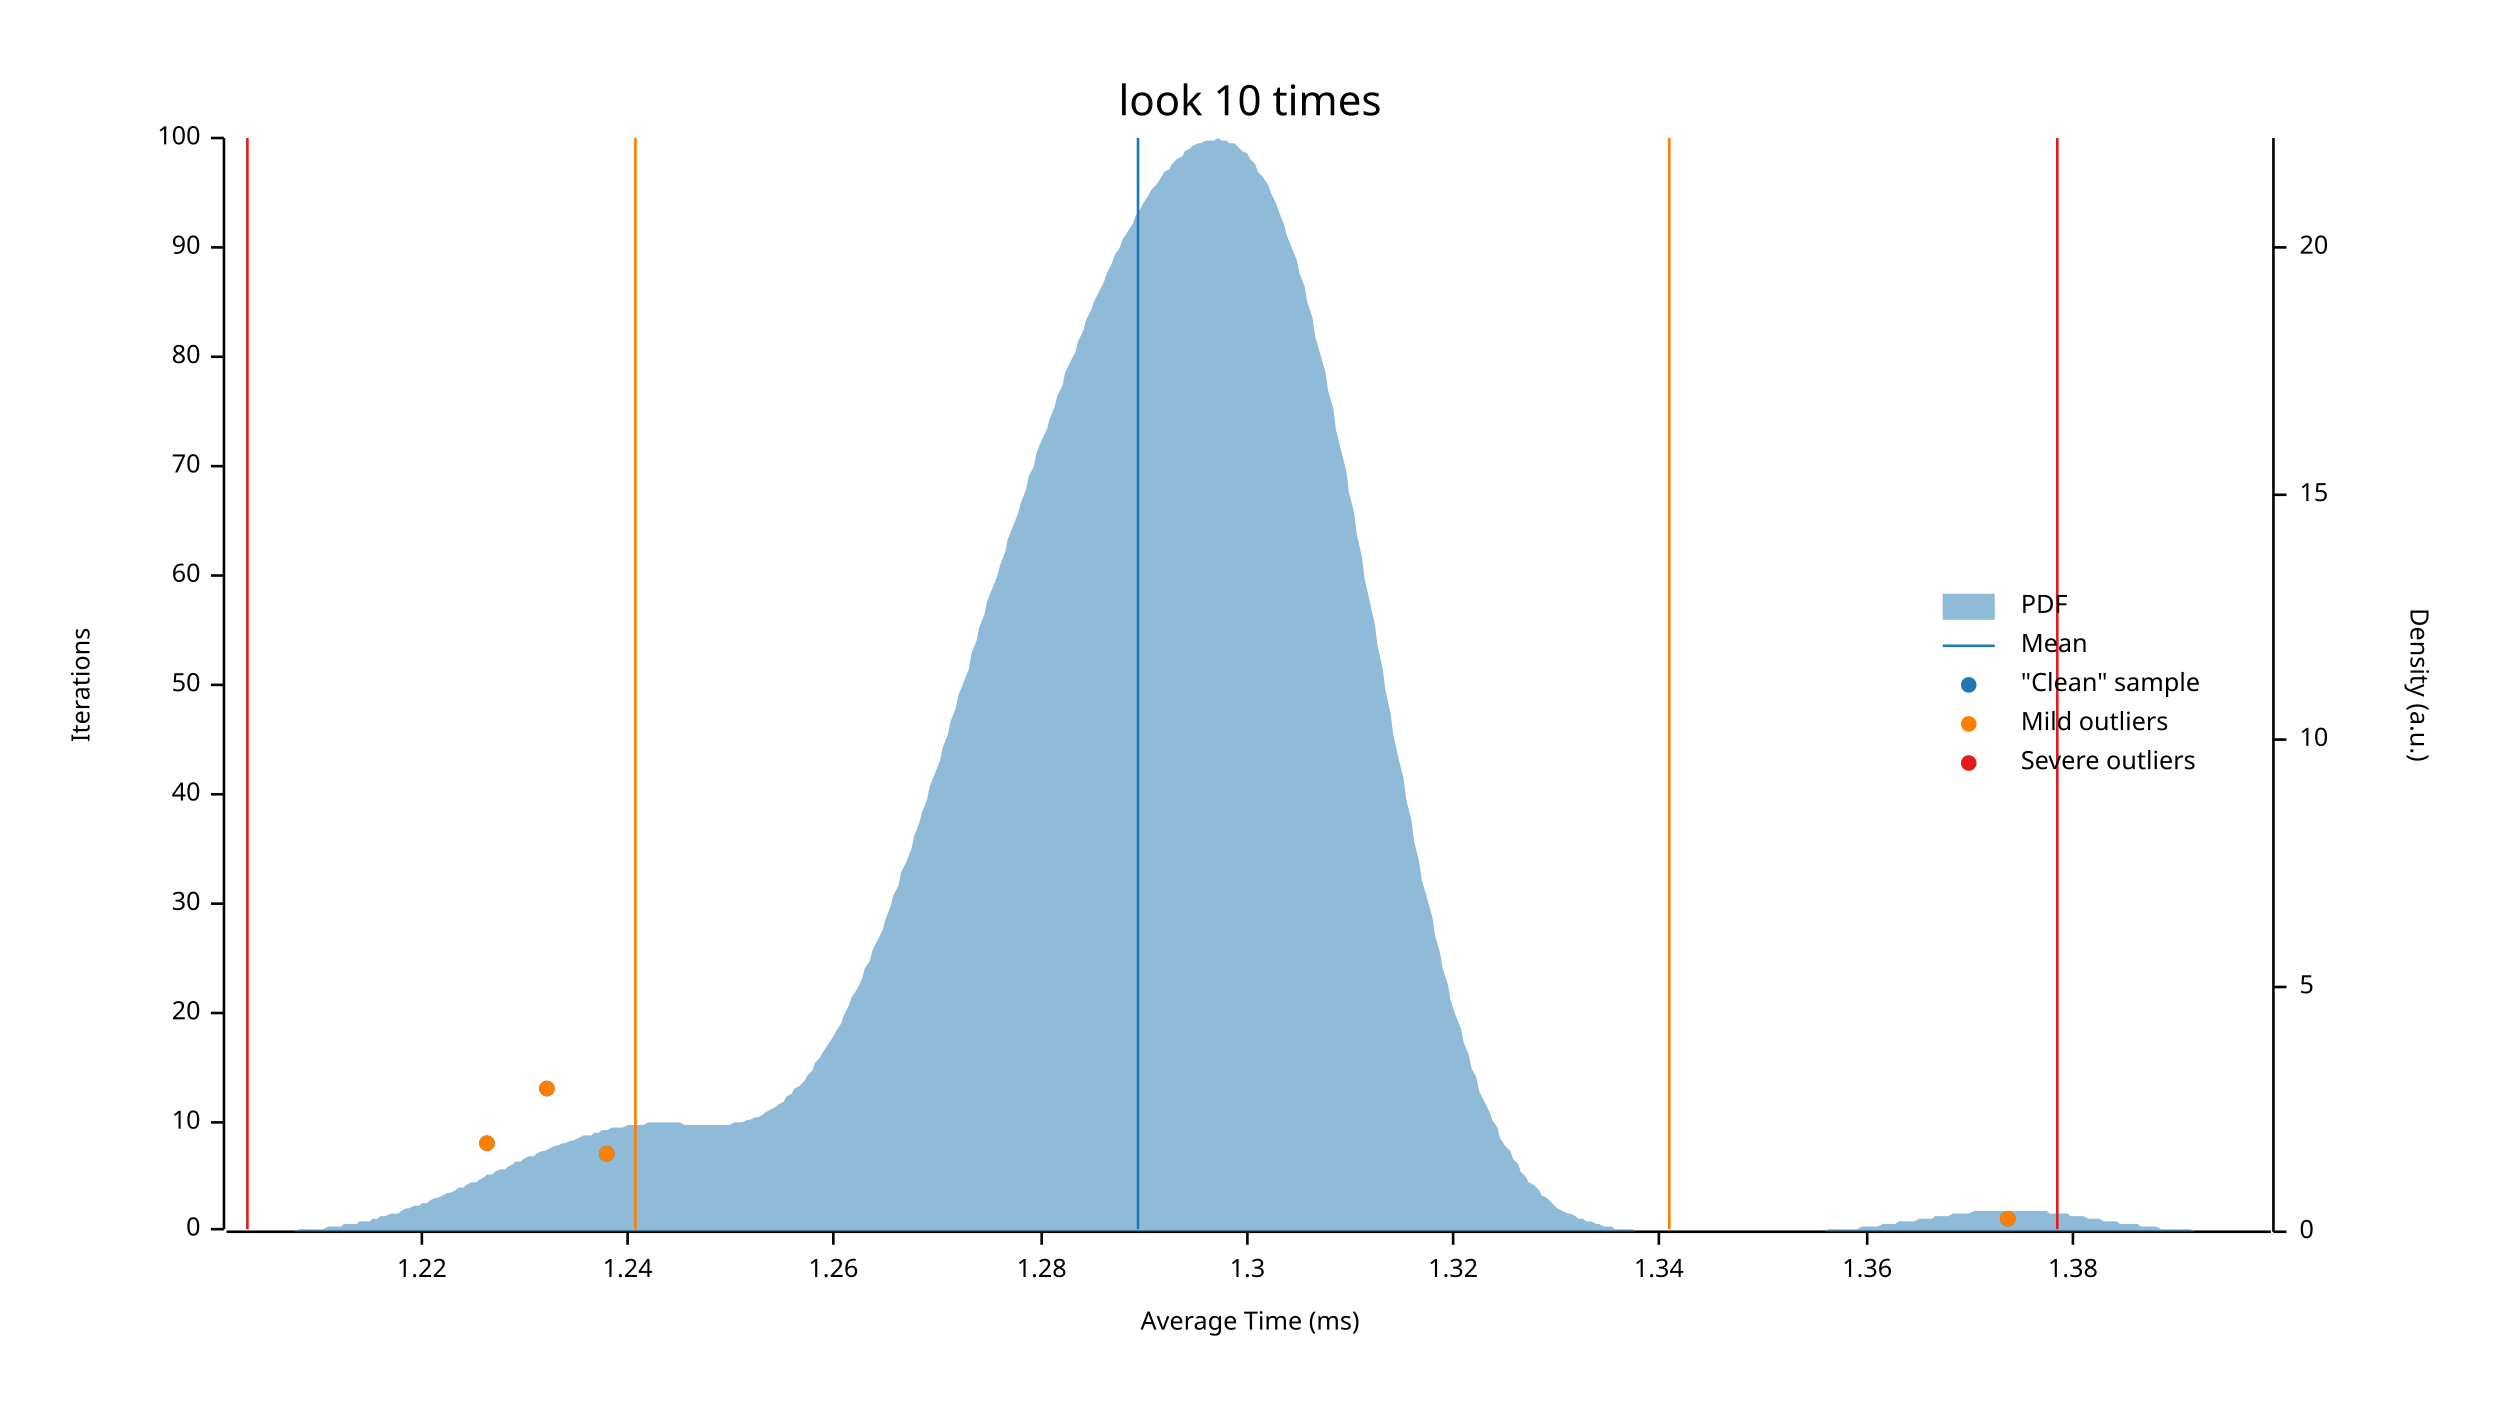
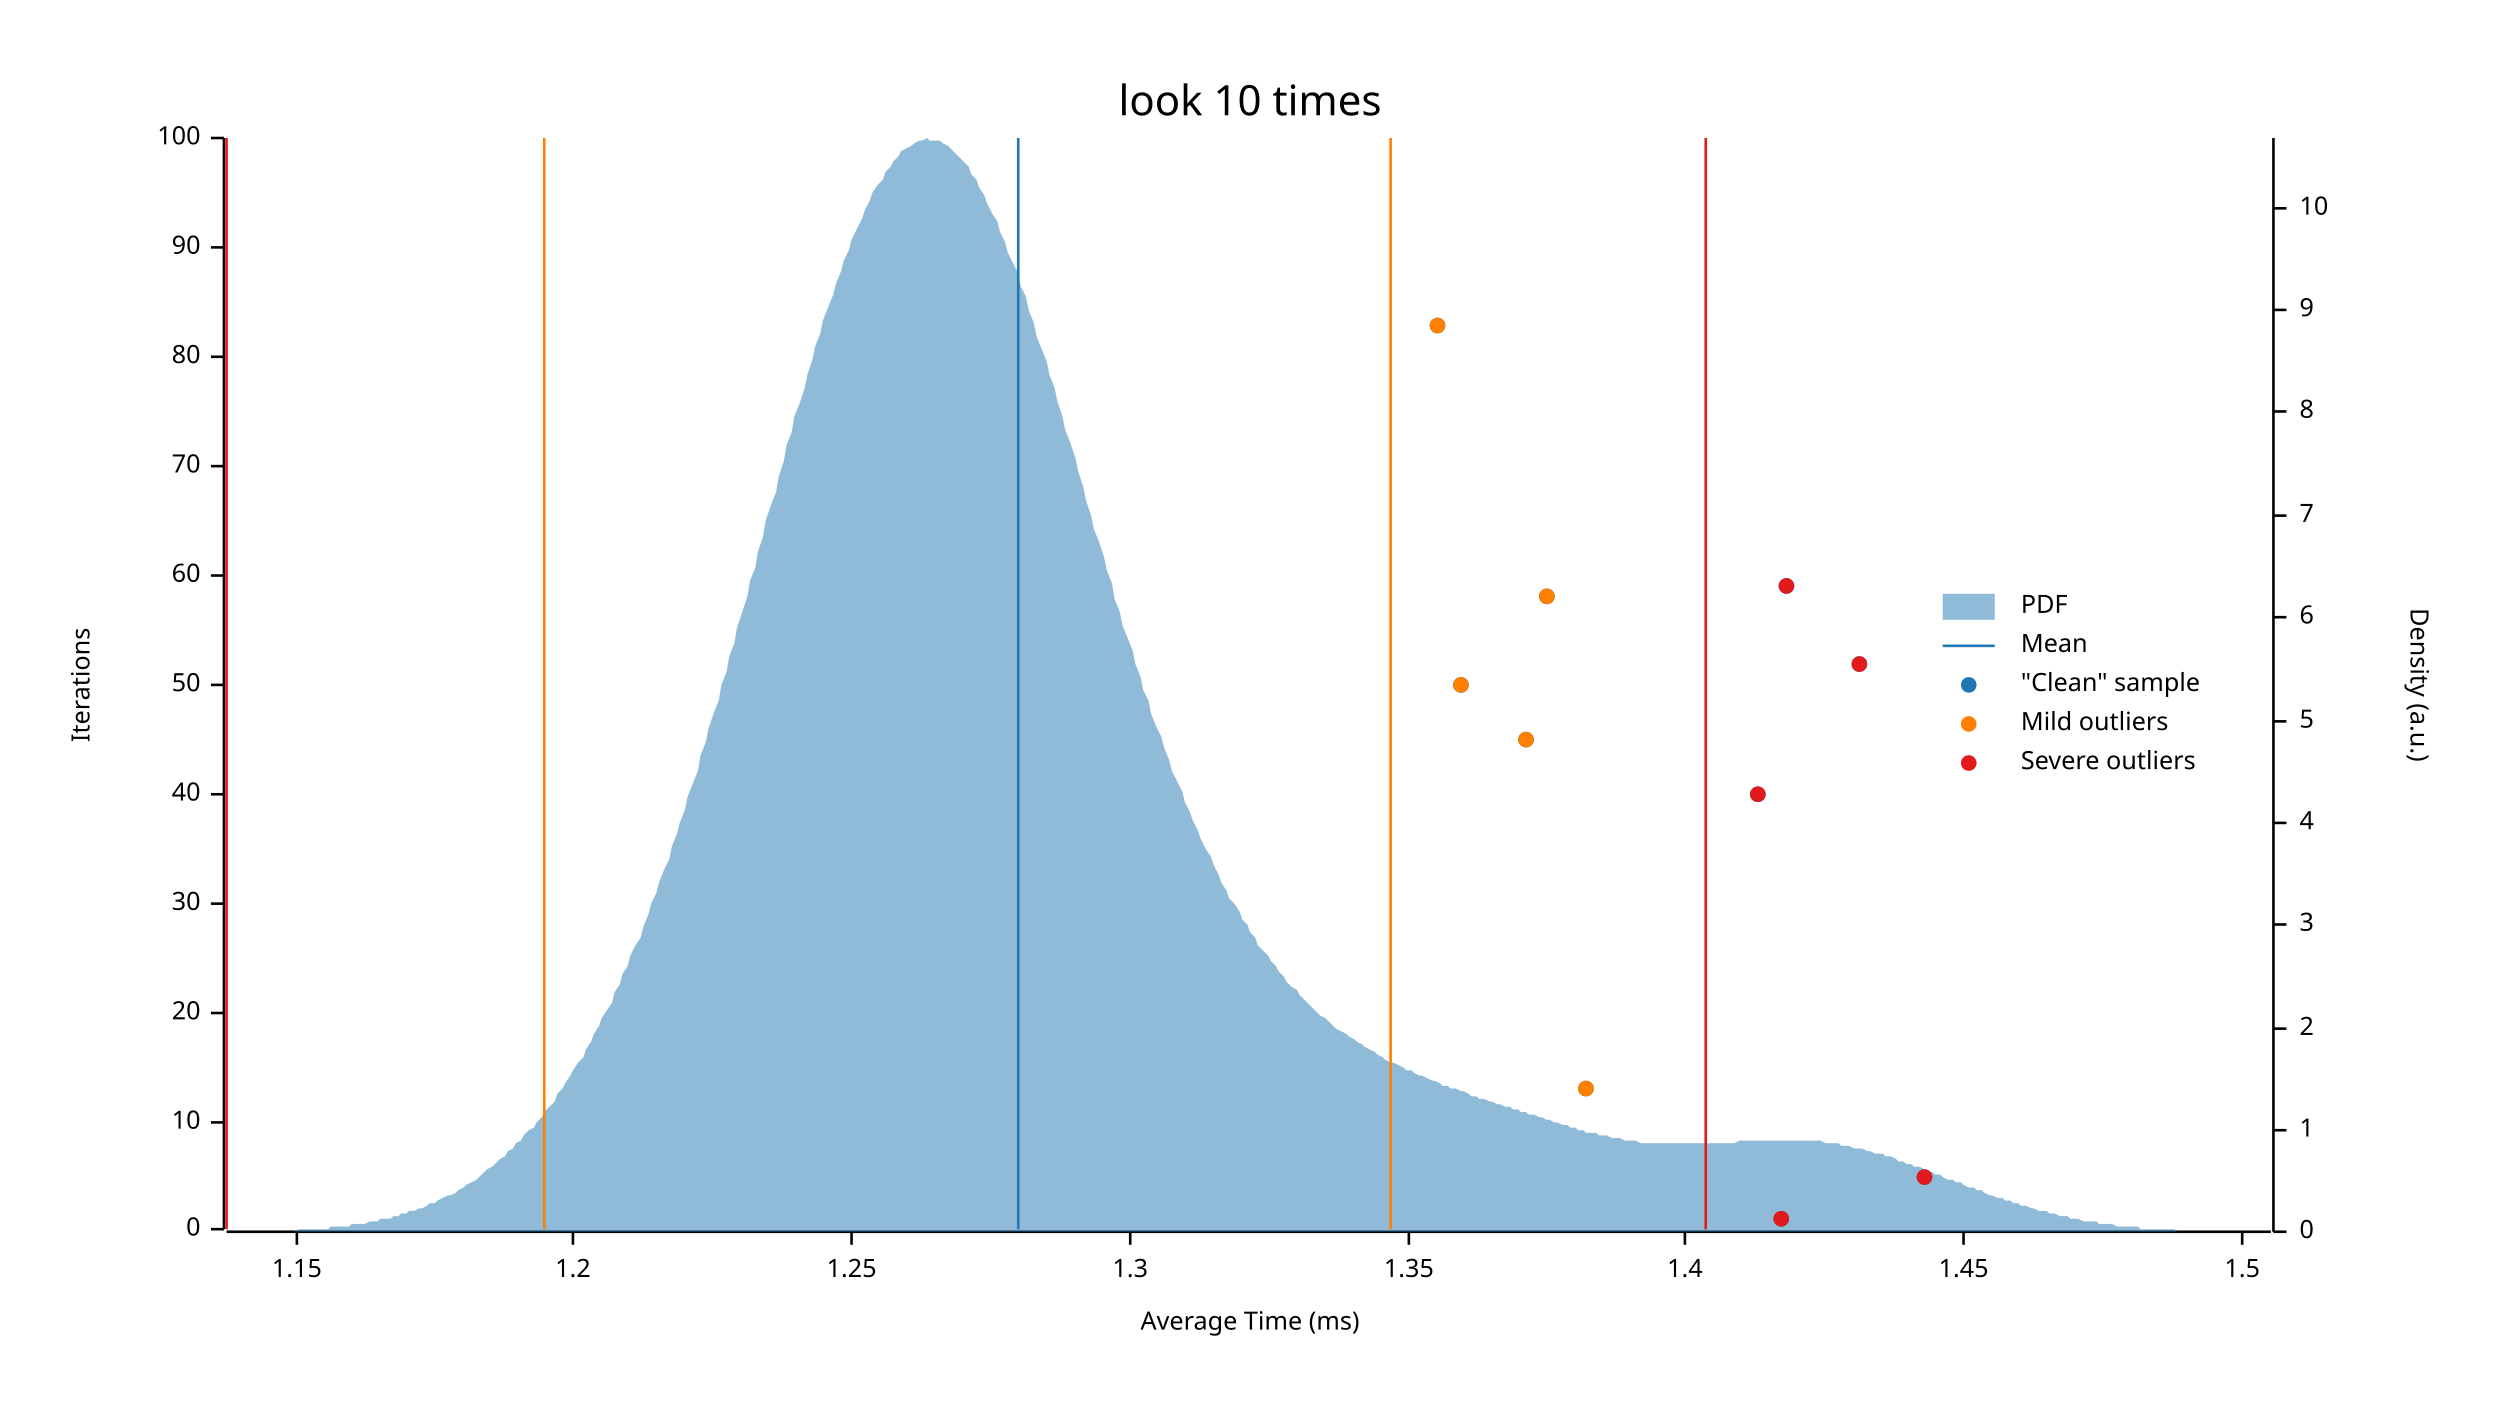
<svg xmlns="http://www.w3.org/2000/svg" width="960" height="540" viewBox="0 0 960 540">
  <text x="480" y="32" dy="0.76em" text-anchor="middle" font-family="sans-serif" font-size="16.129" opacity="1" fill="#000000">
look 10 times
</text>
  <text x="27" y="263" dy="0.76em" text-anchor="middle" font-family="sans-serif" font-size="9.677" opacity="1" fill="#000000" transform="rotate(270, 27, 263)">
Iterations
</text>
  <text x="480" y="513" dy="-0.5ex" text-anchor="middle" font-family="sans-serif" font-size="9.677" opacity="1" fill="#000000">
Average Time (ms)
</text>
  <polyline fill="none" opacity="1" stroke="#000000" stroke-width="1" points="86,53 86,472 " />
  <text x="77" y="472" dy="0.5ex" text-anchor="end" font-family="sans-serif" font-size="9.677" opacity="1" fill="#000000">
0
</text>
  <polyline fill="none" opacity="1" stroke="#000000" stroke-width="1" points="81,472 86,472 " />
  <text x="77" y="431" dy="0.5ex" text-anchor="end" font-family="sans-serif" font-size="9.677" opacity="1" fill="#000000">
10
</text>
  <polyline fill="none" opacity="1" stroke="#000000" stroke-width="1" points="81,431 86,431 " />
  <text x="77" y="389" dy="0.5ex" text-anchor="end" font-family="sans-serif" font-size="9.677" opacity="1" fill="#000000">
20
</text>
  <polyline fill="none" opacity="1" stroke="#000000" stroke-width="1" points="81,389 86,389 " />
  <text x="77" y="347" dy="0.5ex" text-anchor="end" font-family="sans-serif" font-size="9.677" opacity="1" fill="#000000">
30
</text>
  <polyline fill="none" opacity="1" stroke="#000000" stroke-width="1" points="81,347 86,347 " />
  <text x="77" y="305" dy="0.5ex" text-anchor="end" font-family="sans-serif" font-size="9.677" opacity="1" fill="#000000">
40
</text>
  <polyline fill="none" opacity="1" stroke="#000000" stroke-width="1" points="81,305 86,305 " />
  <text x="77" y="263" dy="0.5ex" text-anchor="end" font-family="sans-serif" font-size="9.677" opacity="1" fill="#000000">
50
</text>
  <polyline fill="none" opacity="1" stroke="#000000" stroke-width="1" points="81,263 86,263 " />
  <text x="77" y="221" dy="0.5ex" text-anchor="end" font-family="sans-serif" font-size="9.677" opacity="1" fill="#000000">
60
</text>
  <polyline fill="none" opacity="1" stroke="#000000" stroke-width="1" points="81,221 86,221 " />
  <text x="77" y="179" dy="0.5ex" text-anchor="end" font-family="sans-serif" font-size="9.677" opacity="1" fill="#000000">
70
</text>
  <polyline fill="none" opacity="1" stroke="#000000" stroke-width="1" points="81,179 86,179 " />
  <text x="77" y="137" dy="0.5ex" text-anchor="end" font-family="sans-serif" font-size="9.677" opacity="1" fill="#000000">
80
</text>
  <polyline fill="none" opacity="1" stroke="#000000" stroke-width="1" points="81,137 86,137 " />
  <text x="77" y="95" dy="0.5ex" text-anchor="end" font-family="sans-serif" font-size="9.677" opacity="1" fill="#000000">
90
</text>
  <polyline fill="none" opacity="1" stroke="#000000" stroke-width="1" points="81,95 86,95 " />
  <text x="77" y="53" dy="0.5ex" text-anchor="end" font-family="sans-serif" font-size="9.677" opacity="1" fill="#000000">
100
</text>
  <polyline fill="none" opacity="1" stroke="#000000" stroke-width="1" points="81,53 86,53 " />
  <polyline fill="none" opacity="1" stroke="#000000" stroke-width="1" points="87,473 872,473 " />
-   <text x="162" y="483" dy="0.76em" text-anchor="middle" font-family="sans-serif" font-size="9.677" opacity="1" fill="#000000">
- 1.22
+   <text x="114" y="483" dy="0.76em" text-anchor="middle" font-family="sans-serif" font-size="9.677" opacity="1" fill="#000000">
+ 1.15
</text>
-   <polyline fill="none" opacity="1" stroke="#000000" stroke-width="1" points="162,473 162,478 " />
-   <text x="241" y="483" dy="0.76em" text-anchor="middle" font-family="sans-serif" font-size="9.677" opacity="1" fill="#000000">
- 1.24
+   <polyline fill="none" opacity="1" stroke="#000000" stroke-width="1" points="114,473 114,478 " />
+   <text x="220" y="483" dy="0.76em" text-anchor="middle" font-family="sans-serif" font-size="9.677" opacity="1" fill="#000000">
+ 1.2
</text>
-   <polyline fill="none" opacity="1" stroke="#000000" stroke-width="1" points="241,473 241,478 " />
-   <text x="320" y="483" dy="0.76em" text-anchor="middle" font-family="sans-serif" font-size="9.677" opacity="1" fill="#000000">
- 1.26
+   <polyline fill="none" opacity="1" stroke="#000000" stroke-width="1" points="220,473 220,478 " />
+   <text x="327" y="483" dy="0.76em" text-anchor="middle" font-family="sans-serif" font-size="9.677" opacity="1" fill="#000000">
+ 1.25
</text>
-   <polyline fill="none" opacity="1" stroke="#000000" stroke-width="1" points="320,473 320,478 " />
-   <text x="400" y="483" dy="0.76em" text-anchor="middle" font-family="sans-serif" font-size="9.677" opacity="1" fill="#000000">
- 1.28
- </text>
-   <polyline fill="none" opacity="1" stroke="#000000" stroke-width="1" points="400,473 400,478 " />
-   <text x="479" y="483" dy="0.76em" text-anchor="middle" font-family="sans-serif" font-size="9.677" opacity="1" fill="#000000">
+   <polyline fill="none" opacity="1" stroke="#000000" stroke-width="1" points="327,473 327,478 " />
+   <text x="434" y="483" dy="0.76em" text-anchor="middle" font-family="sans-serif" font-size="9.677" opacity="1" fill="#000000">
1.3
</text>
-   <polyline fill="none" opacity="1" stroke="#000000" stroke-width="1" points="479,473 479,478 " />
-   <text x="558" y="483" dy="0.76em" text-anchor="middle" font-family="sans-serif" font-size="9.677" opacity="1" fill="#000000">
- 1.32
+   <polyline fill="none" opacity="1" stroke="#000000" stroke-width="1" points="434,473 434,478 " />
+   <text x="541" y="483" dy="0.76em" text-anchor="middle" font-family="sans-serif" font-size="9.677" opacity="1" fill="#000000">
+ 1.35
</text>
-   <polyline fill="none" opacity="1" stroke="#000000" stroke-width="1" points="558,473 558,478 " />
-   <text x="637" y="483" dy="0.76em" text-anchor="middle" font-family="sans-serif" font-size="9.677" opacity="1" fill="#000000">
- 1.34
+   <polyline fill="none" opacity="1" stroke="#000000" stroke-width="1" points="541,473 541,478 " />
+   <text x="647" y="483" dy="0.76em" text-anchor="middle" font-family="sans-serif" font-size="9.677" opacity="1" fill="#000000">
+ 1.4
</text>
-   <polyline fill="none" opacity="1" stroke="#000000" stroke-width="1" points="637,473 637,478 " />
-   <text x="717" y="483" dy="0.76em" text-anchor="middle" font-family="sans-serif" font-size="9.677" opacity="1" fill="#000000">
- 1.36
+   <polyline fill="none" opacity="1" stroke="#000000" stroke-width="1" points="647,473 647,478 " />
+   <text x="754" y="483" dy="0.76em" text-anchor="middle" font-family="sans-serif" font-size="9.677" opacity="1" fill="#000000">
+ 1.45
</text>
-   <polyline fill="none" opacity="1" stroke="#000000" stroke-width="1" points="717,473 717,478 " />
-   <text x="796" y="483" dy="0.76em" text-anchor="middle" font-family="sans-serif" font-size="9.677" opacity="1" fill="#000000">
- 1.38
+   <polyline fill="none" opacity="1" stroke="#000000" stroke-width="1" points="754,473 754,478 " />
+   <text x="861" y="483" dy="0.76em" text-anchor="middle" font-family="sans-serif" font-size="9.677" opacity="1" fill="#000000">
+ 1.5
</text>
-   <polyline fill="none" opacity="1" stroke="#000000" stroke-width="1" points="796,473 796,478 " />
+   <polyline fill="none" opacity="1" stroke="#000000" stroke-width="1" points="861,473 861,478 " />
  <text x="933" y="263" dy="0.76em" text-anchor="middle" font-family="sans-serif" font-size="9.677" opacity="1" fill="#000000" transform="rotate(90, 933, 263)">
Density (a.u.)
</text>
  <polyline fill="none" opacity="1" stroke="#000000" stroke-width="1" points="873,53 873,473 " />
  <text x="883" y="473" dy="0.5ex" text-anchor="start" font-family="sans-serif" font-size="9.677" opacity="1" fill="#000000">
0
</text>
  <polyline fill="none" opacity="1" stroke="#000000" stroke-width="1" points="873,473 878,473 " />
-   <text x="883" y="379" dy="0.5ex" text-anchor="start" font-family="sans-serif" font-size="9.677" opacity="1" fill="#000000">
+   <text x="883" y="434" dy="0.5ex" text-anchor="start" font-family="sans-serif" font-size="9.677" opacity="1" fill="#000000">
+ 1
+ </text>
+   <polyline fill="none" opacity="1" stroke="#000000" stroke-width="1" points="873,434 878,434 " />
+   <text x="883" y="395" dy="0.5ex" text-anchor="start" font-family="sans-serif" font-size="9.677" opacity="1" fill="#000000">
+ 2
+ </text>
+   <polyline fill="none" opacity="1" stroke="#000000" stroke-width="1" points="873,395 878,395 " />
+   <text x="883" y="355" dy="0.5ex" text-anchor="start" font-family="sans-serif" font-size="9.677" opacity="1" fill="#000000">
+ 3
+ </text>
+   <polyline fill="none" opacity="1" stroke="#000000" stroke-width="1" points="873,355 878,355 " />
+   <text x="883" y="316" dy="0.5ex" text-anchor="start" font-family="sans-serif" font-size="9.677" opacity="1" fill="#000000">
+ 4
+ </text>
+   <polyline fill="none" opacity="1" stroke="#000000" stroke-width="1" points="873,316 878,316 " />
+   <text x="883" y="277" dy="0.5ex" text-anchor="start" font-family="sans-serif" font-size="9.677" opacity="1" fill="#000000">
5
</text>
-   <polyline fill="none" opacity="1" stroke="#000000" stroke-width="1" points="873,379 878,379 " />
-   <text x="883" y="284" dy="0.5ex" text-anchor="start" font-family="sans-serif" font-size="9.677" opacity="1" fill="#000000">
+   <polyline fill="none" opacity="1" stroke="#000000" stroke-width="1" points="873,277 878,277 " />
+   <text x="883" y="237" dy="0.5ex" text-anchor="start" font-family="sans-serif" font-size="9.677" opacity="1" fill="#000000">
+ 6
+ </text>
+   <polyline fill="none" opacity="1" stroke="#000000" stroke-width="1" points="873,237 878,237 " />
+   <text x="883" y="198" dy="0.5ex" text-anchor="start" font-family="sans-serif" font-size="9.677" opacity="1" fill="#000000">
+ 7
+ </text>
+   <polyline fill="none" opacity="1" stroke="#000000" stroke-width="1" points="873,198 878,198 " />
+   <text x="883" y="158" dy="0.5ex" text-anchor="start" font-family="sans-serif" font-size="9.677" opacity="1" fill="#000000">
+ 8
+ </text>
+   <polyline fill="none" opacity="1" stroke="#000000" stroke-width="1" points="873,158 878,158 " />
+   <text x="883" y="119" dy="0.5ex" text-anchor="start" font-family="sans-serif" font-size="9.677" opacity="1" fill="#000000">
+ 9
+ </text>
+   <polyline fill="none" opacity="1" stroke="#000000" stroke-width="1" points="873,119 878,119 " />
+   <text x="883" y="80" dy="0.5ex" text-anchor="start" font-family="sans-serif" font-size="9.677" opacity="1" fill="#000000">
10
</text>
-   <polyline fill="none" opacity="1" stroke="#000000" stroke-width="1" points="873,284 878,284 " />
-   <text x="883" y="190" dy="0.5ex" text-anchor="start" font-family="sans-serif" font-size="9.677" opacity="1" fill="#000000">
- 15
- </text>
-   <polyline fill="none" opacity="1" stroke="#000000" stroke-width="1" points="873,190 878,190 " />
-   <text x="883" y="95" dy="0.5ex" text-anchor="start" font-family="sans-serif" font-size="9.677" opacity="1" fill="#000000">
- 20
- </text>
-   <polyline fill="none" opacity="1" stroke="#000000" stroke-width="1" points="873,95 878,95 " />
-   <polygon opacity="0.5" fill="#1F78B4" points="87,473 88,473 90,473 91,473 93,473 94,473 96,473 98,473 99,473 101,473 102,473 104,473 105,473 107,473 109,473 110,473 112,473 113,473 115,472 116,472 118,472 120,472 121,472 123,472 124,472 126,471 127,471 129,471 131,471 132,470 134,470 135,470 137,470 138,469 140,469 142,469 143,468 145,468 146,467 148,467 150,466 151,466 153,466 154,465 156,464 157,464 159,463 161,463 162,462 164,462 165,461 167,460 168,460 170,459 172,458 173,458 175,457 176,456 178,456 179,455 181,454 183,454 184,453 186,452 187,451 189,451 190,450 192,449 194,449 195,448 197,447 198,446 200,446 201,445 203,444 205,444 206,443 208,442 209,442 211,441 213,440 214,440 216,439 217,439 219,438 220,438 222,437 224,436 225,436 227,436 228,435 230,435 231,434 233,434 235,433 236,433 238,433 239,433 241,432 242,432 244,432 246,432 247,432 249,431 250,431 252,431 253,431 255,431 257,431 258,431 260,431 261,431 263,432 264,432 266,432 268,432 269,432 271,432 272,432 274,432 276,432 277,432 279,432 280,432 282,431 283,431 285,431 287,430 288,430 290,429 291,429 293,428 294,427 296,426 298,425 299,424 301,423 302,421 304,420 305,418 307,417 309,415 310,413 312,411 313,408 315,406 316,404 318,401 320,398 321,396 323,393 324,390 326,386 327,383 329,380 331,376 332,372 334,369 335,365 337,361 339,357 340,353 342,348 343,344 345,340 346,335 348,331 350,326 351,321 353,316 354,312 356,307 357,302 359,297 361,292 362,287 364,282 365,277 367,272 368,267 370,262 372,257 373,251 375,246 376,241 378,236 379,231 381,226 383,221 384,217 386,212 387,207 389,202 391,197 392,193 394,188 395,183 397,179 398,174 400,169 402,165 403,161 405,156 406,152 408,148 409,143 411,139 413,135 414,131 416,127 417,123 419,119 420,116 422,112 424,108 425,105 427,101 428,98 430,95 431,92 433,89 435,86 436,83 438,80 439,78 441,75 442,73 444,71 446,68 447,66 449,65 450,63 452,61 454,60 455,58 457,57 458,56 460,55 461,55 463,54 465,54 466,54 468,53 469,54 471,54 472,55 474,55 476,57 477,58 479,59 480,61 482,63 483,66 485,68 487,71 488,74 490,78 491,81 493,86 494,90 496,95 498,100 499,105 501,110 502,116 504,122 505,129 507,136 509,143 510,150 512,157 513,165 515,173 517,181 518,189 520,197 521,205 523,214 524,222 526,231 528,240 529,248 531,257 532,265 534,274 535,282 537,291 539,299 540,307 542,315 543,323 545,331 546,338 548,345 550,352 551,359 553,366 554,372 556,378 557,384 559,390 561,395 562,400 564,405 565,410 567,414 568,419 570,423 572,427 573,430 575,433 576,437 578,440 580,442 581,445 583,447 584,450 586,452 587,454 589,455 591,457 592,459 594,460 595,461 597,463 598,464 600,465 602,466 603,466 605,467 606,468 608,468 609,469 611,469 613,470 614,470 616,471 617,471 619,471 620,472 622,472 624,472 625,472 627,472 628,473 630,473 632,473 633,473 635,473 636,473 638,473 639,473 641,473 643,473 644,473 646,473 647,473 649,473 650,473 652,473 654,473 655,473 657,473 658,473 660,473 661,473 663,473 665,473 666,473 668,473 669,473 671,473 672,473 674,473 676,473 677,473 679,473 680,473 682,473 683,473 685,473 687,473 688,473 690,473 691,473 693,473 695,473 696,473 698,473 699,473 701,473 702,472 704,472 706,472 707,472 709,472 710,472 712,472 713,472 715,471 717,471 718,471 720,471 721,471 723,470 724,470 726,470 728,470 729,469 731,469 732,469 734,469 735,469 737,468 739,468 740,468 742,468 743,467 745,467 746,467 748,467 750,466 751,466 753,466 754,466 756,466 758,465 759,465 761,465 762,465 764,465 765,465 767,465 769,465 770,465 772,465 773,465 775,465 776,465 778,465 780,465 781,465 783,465 784,465 786,465 787,466 789,466 791,466 792,466 794,466 795,467 797,467 798,467 800,467 802,468 803,468 805,468 806,468 808,469 809,469 811,469 813,469 814,470 816,470 817,470 819,470 821,470 822,471 824,471 825,471 827,471 828,471 830,472 832,472 833,472 835,472 836,472 838,472 839,472 841,472 843,473 844,473 846,473 847,473 849,473 850,473 852,473 854,473 855,473 857,473 858,473 860,473 861,473 863,473 865,473 866,473 868,473 869,473 871,473 873,473 873,473 87,473 " />
-   <polyline fill="none" opacity="1" stroke="#1F78B4" stroke-width="1" points="437,472 437,53 " />
-   <polyline fill="none" opacity="1" stroke="#FF7F00" stroke-width="1" points="244,472 244,53 " />
-   <polyline fill="none" opacity="1" stroke="#FF7F00" stroke-width="1" points="641,472 641,53 " />
-   <polyline fill="none" opacity="1" stroke="#E31A1C" stroke-width="1" points="95,472 95,53 " />
-   <polyline fill="none" opacity="1" stroke="#E31A1C" stroke-width="1" points="790,472 790,53 " />
-   <circle cx="771" cy="468" r="3" opacity="1" fill="#1F78B4" stroke="none" stroke-width="1" />
-   <circle cx="233" cy="443" r="3" opacity="1" fill="#1F78B4" stroke="none" stroke-width="1" />
-   <circle cx="187" cy="439" r="3" opacity="1" fill="#1F78B4" stroke="none" stroke-width="1" />
-   <circle cx="210" cy="418" r="3" opacity="1" fill="#1F78B4" stroke="none" stroke-width="1" />
-   <circle cx="771" cy="468" r="3" opacity="1" fill="#FF7F00" stroke="none" stroke-width="1" />
-   <circle cx="233" cy="443" r="3" opacity="1" fill="#FF7F00" stroke="none" stroke-width="1" />
-   <circle cx="187" cy="439" r="3" opacity="1" fill="#FF7F00" stroke="none" stroke-width="1" />
-   <circle cx="210" cy="418" r="3" opacity="1" fill="#FF7F00" stroke="none" stroke-width="1" />
+   <polyline fill="none" opacity="1" stroke="#000000" stroke-width="1" points="873,80 878,80 " />
+   <polygon opacity="0.5" fill="#1F78B4" points="87,473 88,473 90,473 91,473 93,473 94,473 96,473 98,473 99,473 101,473 102,473 104,473 105,473 107,473 109,473 110,473 112,473 113,473 115,472 116,472 118,472 120,472 121,472 123,472 124,472 126,472 127,471 129,471 131,471 132,471 134,471 135,470 137,470 138,470 140,470 142,469 143,469 145,469 146,468 148,468 150,468 151,467 153,467 154,466 156,466 157,465 159,465 161,464 162,464 164,463 165,462 167,462 168,461 170,460 172,459 173,459 175,458 176,457 178,456 179,455 181,454 183,453 184,452 186,450 187,449 189,448 190,447 192,445 194,444 195,442 197,441 198,439 200,438 201,436 203,434 205,433 206,431 208,429 209,427 211,425 213,423 214,420 216,418 217,416 219,413 220,411 222,408 224,406 225,403 227,400 228,397 230,394 231,391 233,388 235,385 236,381 238,378 239,374 241,371 242,367 244,363 246,360 247,356 249,351 250,347 252,343 253,339 255,334 257,330 258,325 260,320 261,316 263,311 264,306 266,301 268,296 269,290 271,285 272,280 274,274 276,269 277,263 279,258 280,252 282,247 283,241 285,235 287,229 288,223 290,218 291,212 293,206 294,200 296,194 298,189 299,183 301,177 302,171 304,166 305,160 307,155 309,149 310,144 312,138 313,133 315,128 316,123 318,118 320,113 321,109 323,104 324,100 326,96 327,92 329,88 331,84 332,81 334,77 335,74 337,71 339,69 340,66 342,64 343,62 345,60 346,58 348,57 350,56 351,55 353,54 354,54 356,53 357,54 359,54 361,54 362,55 364,56 365,57 367,59 368,60 370,62 372,64 373,67 375,69 376,72 378,75 379,78 381,82 383,85 384,89 386,93 387,97 389,101 391,105 392,110 394,114 395,119 397,124 398,129 400,134 402,139 403,144 405,149 406,154 408,160 409,165 411,170 413,176 414,181 416,187 417,192 419,198 420,203 422,208 424,214 425,219 427,224 428,230 430,235 431,240 433,245 435,250 436,255 438,260 439,265 441,269 442,274 444,279 446,283 447,287 449,292 450,296 452,300 454,304 455,308 457,312 458,315 460,319 461,322 463,326 465,329 466,332 468,336 469,339 471,342 472,345 474,347 476,350 477,353 479,355 480,358 482,360 483,363 485,365 487,367 488,369 490,371 491,373 493,375 494,377 496,379 498,380 499,382 501,384 502,385 504,387 505,388 507,390 509,391 510,392 512,394 513,395 515,396 517,397 518,398 520,399 521,400 523,401 524,402 526,403 528,404 529,405 531,406 532,407 534,408 535,408 537,409 539,410 540,411 542,411 543,412 545,413 546,413 548,414 550,415 551,415 553,416 554,417 556,417 557,418 559,418 561,419 562,419 564,420 565,421 567,421 568,422 570,422 572,423 573,423 575,424 576,424 578,425 580,425 581,426 583,426 584,427 586,427 587,428 589,428 591,429 592,429 594,430 595,430 597,431 598,431 600,432 602,432 603,433 605,433 606,434 608,434 609,435 611,435 613,435 614,436 616,436 617,436 619,437 620,437 622,437 624,438 625,438 627,438 628,438 630,439 632,439 633,439 635,439 636,439 638,439 639,439 641,439 643,439 644,439 646,439 647,439 649,439 650,439 652,439 654,439 655,439 657,439 658,439 660,439 661,439 663,439 665,439 666,439 668,438 669,438 671,438 672,438 674,438 676,438 677,438 679,438 680,438 682,438 683,438 685,438 687,438 688,438 690,438 691,438 693,438 695,438 696,438 698,438 699,438 701,439 702,439 704,439 706,439 707,440 709,440 710,440 712,441 713,441 715,441 717,442 718,442 720,443 721,443 723,443 724,444 726,444 728,445 729,446 731,446 732,447 734,447 735,448 737,448 739,449 740,450 742,450 743,451 745,451 746,452 748,453 750,453 751,454 753,454 754,455 756,456 758,456 759,457 761,457 762,458 764,459 765,459 767,460 769,460 770,461 772,461 773,462 775,462 776,463 778,463 780,464 781,464 783,465 784,465 786,465 787,466 789,466 791,467 792,467 794,467 795,468 797,468 798,468 800,469 802,469 803,469 805,469 806,470 808,470 809,470 811,470 813,471 814,471 816,471 817,471 819,471 821,471 822,472 824,472 825,472 827,472 828,472 830,472 832,472 833,472 835,472 836,473 838,473 839,473 841,473 843,473 844,473 846,473 847,473 849,473 850,473 852,473 854,473 855,473 857,473 858,473 860,473 861,473 863,473 865,473 866,473 868,473 869,473 871,473 873,473 873,473 87,473 " />
+   <polyline fill="none" opacity="1" stroke="#1F78B4" stroke-width="1" points="391,472 391,53 " />
+   <polyline fill="none" opacity="1" stroke="#FF7F00" stroke-width="1" points="209,472 209,53 " />
+   <polyline fill="none" opacity="1" stroke="#FF7F00" stroke-width="1" points="534,472 534,53 " />
+   <polyline fill="none" opacity="1" stroke="#E31A1C" stroke-width="1" points="87,472 87,53 " />
+   <polyline fill="none" opacity="1" stroke="#E31A1C" stroke-width="1" points="655,472 655,53 " />
+   <circle cx="684" cy="468" r="3" opacity="1" fill="#1F78B4" stroke="none" stroke-width="1" />
+   <circle cx="739" cy="452" r="3" opacity="1" fill="#1F78B4" stroke="none" stroke-width="1" />
+   <circle cx="609" cy="418" r="3" opacity="1" fill="#1F78B4" stroke="none" stroke-width="1" />
+   <circle cx="675" cy="305" r="3" opacity="1" fill="#1F78B4" stroke="none" stroke-width="1" />
+   <circle cx="586" cy="284" r="3" opacity="1" fill="#1F78B4" stroke="none" stroke-width="1" />
+   <circle cx="561" cy="263" r="3" opacity="1" fill="#1F78B4" stroke="none" stroke-width="1" />
+   <circle cx="714" cy="255" r="3" opacity="1" fill="#1F78B4" stroke="none" stroke-width="1" />
+   <circle cx="594" cy="229" r="3" opacity="1" fill="#1F78B4" stroke="none" stroke-width="1" />
+   <circle cx="686" cy="225" r="3" opacity="1" fill="#1F78B4" stroke="none" stroke-width="1" />
+   <circle cx="552" cy="125" r="3" opacity="1" fill="#1F78B4" stroke="none" stroke-width="1" />
+   <circle cx="609" cy="418" r="3" opacity="1" fill="#FF7F00" stroke="none" stroke-width="1" />
+   <circle cx="586" cy="284" r="3" opacity="1" fill="#FF7F00" stroke="none" stroke-width="1" />
+   <circle cx="561" cy="263" r="3" opacity="1" fill="#FF7F00" stroke="none" stroke-width="1" />
+   <circle cx="594" cy="229" r="3" opacity="1" fill="#FF7F00" stroke="none" stroke-width="1" />
+   <circle cx="552" cy="125" r="3" opacity="1" fill="#FF7F00" stroke="none" stroke-width="1" />
+   <circle cx="684" cy="468" r="3" opacity="1" fill="#E31A1C" stroke="none" stroke-width="1" />
+   <circle cx="739" cy="452" r="3" opacity="1" fill="#E31A1C" stroke="none" stroke-width="1" />
+   <circle cx="675" cy="305" r="3" opacity="1" fill="#E31A1C" stroke="none" stroke-width="1" />
+   <circle cx="714" cy="255" r="3" opacity="1" fill="#E31A1C" stroke="none" stroke-width="1" />
+   <circle cx="686" cy="225" r="3" opacity="1" fill="#E31A1C" stroke="none" stroke-width="1" />
  <text x="776" y="228" dy="0.76em" text-anchor="start" font-family="sans-serif" font-size="9.677" opacity="1" fill="#000000">
PDF
</text>
  <text x="776" y="243" dy="0.76em" text-anchor="start" font-family="sans-serif" font-size="9.677" opacity="1" fill="#000000">
Mean
</text>
  <text x="776" y="258" dy="0.76em" text-anchor="start" font-family="sans-serif" font-size="9.677" opacity="1" fill="#000000">
"Clean" sample
</text>
  <text x="776" y="273" dy="0.76em" text-anchor="start" font-family="sans-serif" font-size="9.677" opacity="1" fill="#000000">
Mild outliers
</text>
  <text x="776" y="288" dy="0.76em" text-anchor="start" font-family="sans-serif" font-size="9.677" opacity="1" fill="#000000">
Severe outliers
</text>
  <rect x="746" y="228" width="20" height="10" opacity="0.5" fill="#1F78B4" stroke="none" />
  <polyline fill="none" opacity="1" stroke="#1F78B4" stroke-width="1" points="746,248 766,248 " />
  <circle cx="756" cy="263" r="3" opacity="1" fill="#1F78B4" stroke="none" stroke-width="1" />
  <circle cx="756" cy="278" r="3" opacity="1" fill="#FF7F00" stroke="none" stroke-width="1" />
  <circle cx="756" cy="293" r="3" opacity="1" fill="#E31A1C" stroke="none" stroke-width="1" />
</svg>
